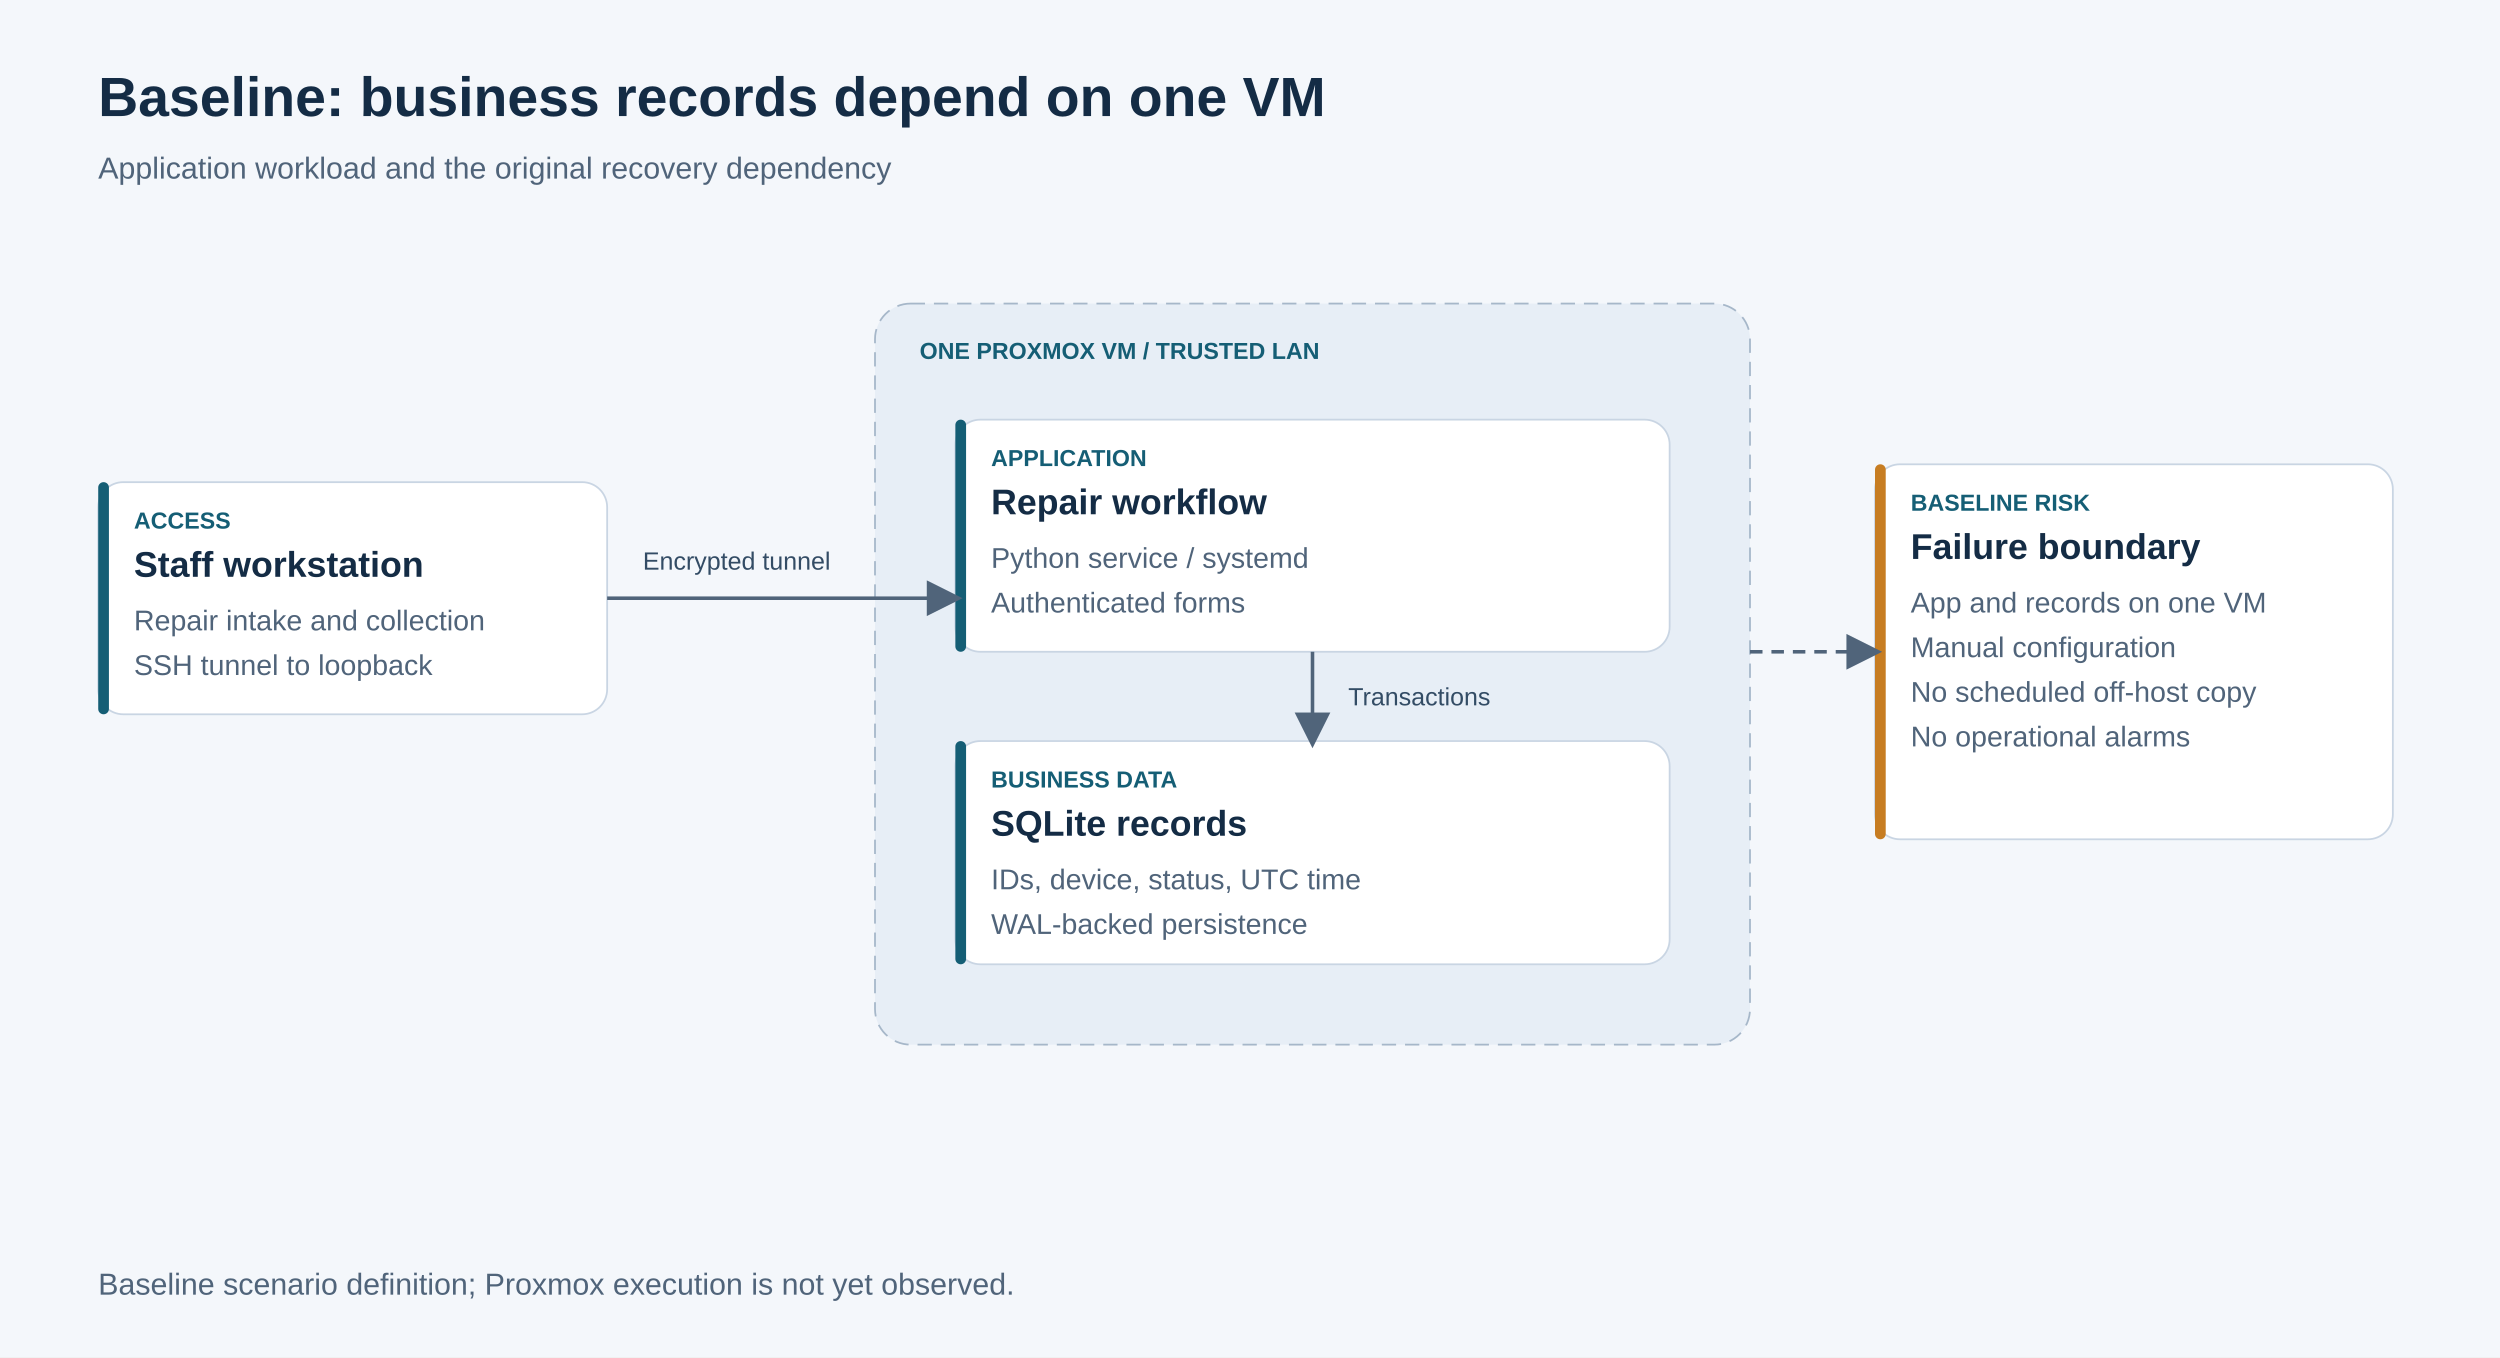
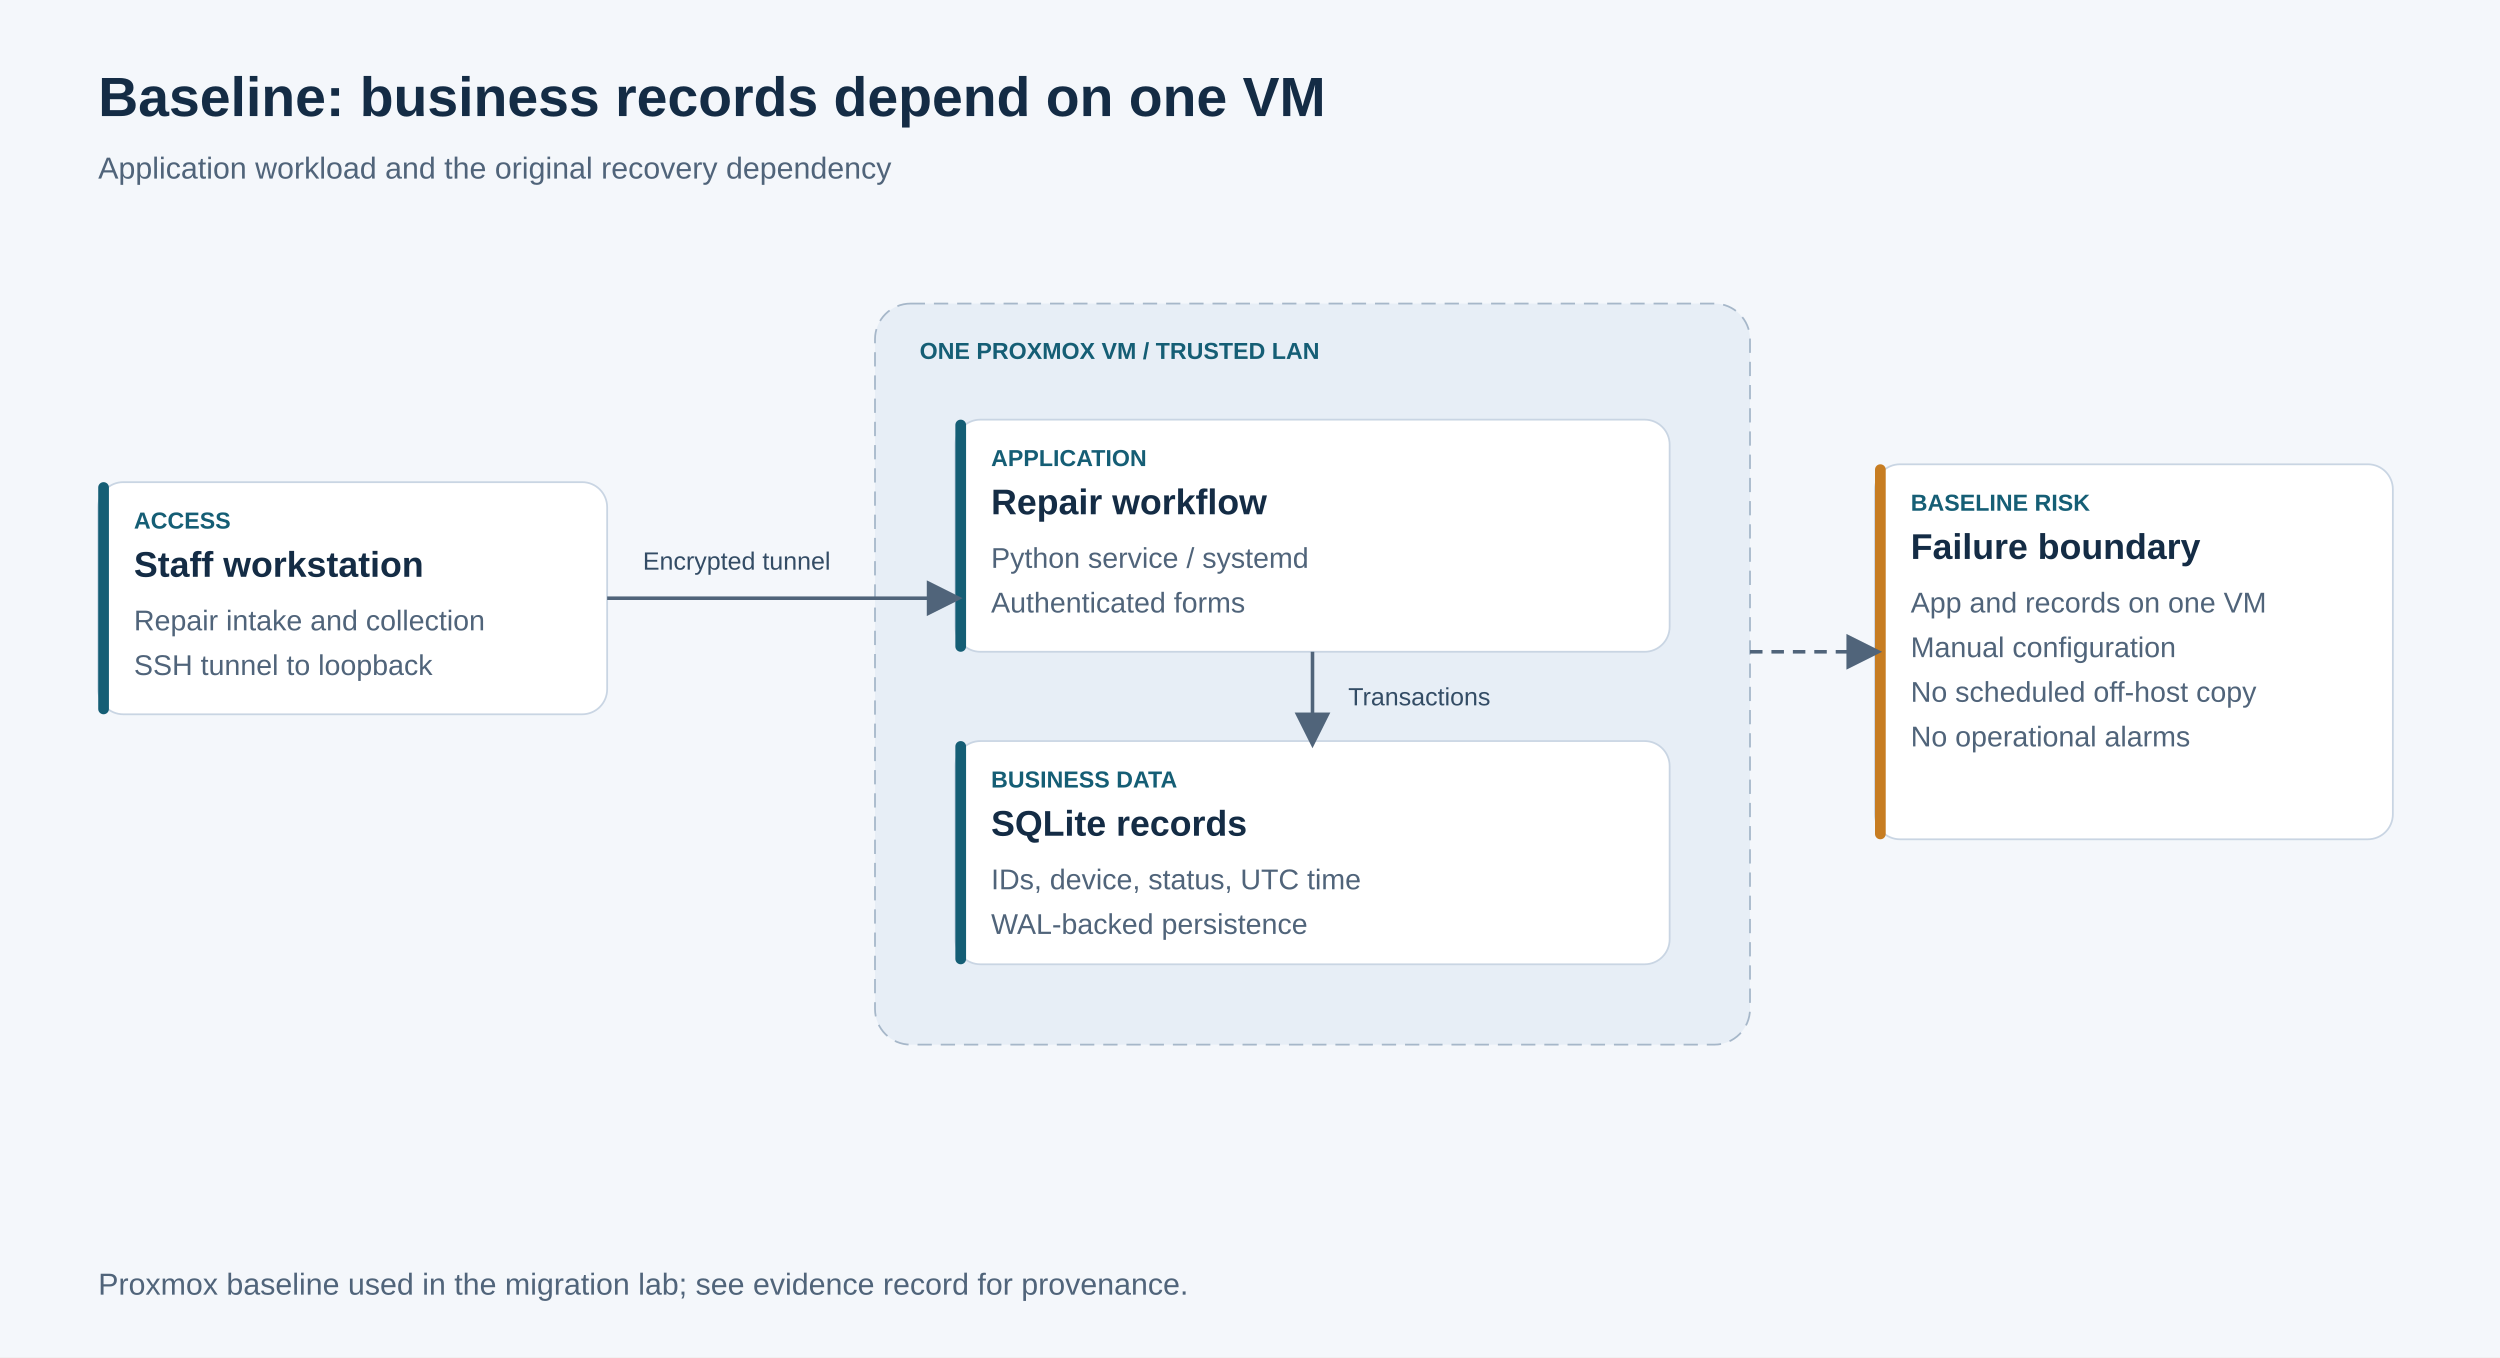
<svg xmlns="http://www.w3.org/2000/svg" width="1400" height="760" style="width:100%;height:auto;display:block" viewBox="0 0 1400 760" role="img" aria-labelledby="title description">
  <defs>
    <marker id="arrow" markerWidth="10" markerHeight="10" refX="8" refY="5" orient="auto-start-reverse">
      <path d="M0,0 L10,5 L0,10 Z" fill="#50647a" />
    </marker>
  </defs>
  <rect width="1400" height="760" fill="#f4f7fb" />
  <style>text{font-family:Arial,Helvetica,sans-serif}.title{font-size:31px;font-weight:700;fill:#142c45}.sub{font-size:17px;fill:#50647a}.head{font-size:20px;font-weight:700;fill:#142c45}.line{font-size:16px;fill:#50647a}.tag{font-size:13px;font-weight:700;fill:#155e75}.label{font-size:14px;fill:#334c65}</style>
  <text x="55" y="65" class="title">Baseline: business records depend on one VM</text>
  <text x="55" y="100" class="sub">Application workload and the original recovery dependency</text>
  <rect x="490" y="170" width="490" height="415" rx="20" fill="#e7eef6" stroke="#a6b7c9" stroke-dasharray="8 5" />
  <text x="515" y="201" class="tag">ONE PROXMOX VM / TRUSTED LAN</text>
  <rect x="55" y="270" width="285" height="130" rx="14" fill="white" stroke="#c9d5e3" />
  <rect x="55" y="270" width="6" height="130" rx="3" fill="#155e75" />
  <text x="75" y="296" class="tag">ACCESS</text>
  <text x="75" y="323" class="head">Staff workstation</text>
  <text x="75" y="353" class="line">Repair intake and collection</text>
  <text x="75" y="378" class="line">SSH tunnel to loopback</text>
  <rect x="535" y="235" width="400" height="130" rx="14" fill="white" stroke="#c9d5e3" />
  <rect x="535" y="235" width="6" height="130" rx="3" fill="#155e75" />
  <text x="555" y="261" class="tag">APPLICATION</text>
  <text x="555" y="288" class="head">Repair workflow</text>
  <text x="555" y="318" class="line">Python service / systemd</text>
  <text x="555" y="343" class="line">Authenticated forms</text>
  <rect x="535" y="415" width="400" height="125" rx="14" fill="white" stroke="#c9d5e3" />
  <rect x="535" y="415" width="6" height="125" rx="3" fill="#155e75" />
  <text x="555" y="441" class="tag">BUSINESS DATA</text>
  <text x="555" y="468" class="head">SQLite records</text>
  <text x="555" y="498" class="line">IDs, device, status, UTC time</text>
  <text x="555" y="523" class="line">WAL-backed persistence</text>
  <rect x="1050" y="260" width="290" height="210" rx="14" fill="white" stroke="#c9d5e3" />
  <rect x="1050" y="260" width="6" height="210" rx="3" fill="#c77d22" />
  <text x="1070" y="286" class="tag">BASELINE RISK</text>
  <text x="1070" y="313" class="head">Failure boundary</text>
  <text x="1070" y="343" class="line">App and records on one VM</text>
  <text x="1070" y="368" class="line">Manual configuration</text>
  <text x="1070" y="393" class="line">No scheduled off-host copy</text>
  <text x="1070" y="418" class="line">No operational alarms</text>
  <path d="M340,335 H535" fill="none" stroke="#50647a" stroke-width="2" marker-end="url(#arrow)" />
  <text x="360" y="319" class="label">Encrypted tunnel</text>
  <path d="M735,365 V415" fill="none" stroke="#50647a" stroke-width="2" marker-end="url(#arrow)" />
  <text x="755" y="395" class="label">Transactions</text>
  <path d="M980,365 H1050" fill="none" stroke="#50647a" stroke-width="2" marker-end="url(#arrow)" stroke-dasharray="7 5" />
-   <text x="55" y="725" class="sub">Baseline scenario definition; Proxmox execution is not yet observed.</text>
+   <text x="55" y="725" class="sub">Proxmox baseline used in the migration lab; see evidence record for provenance.</text>
</svg>
